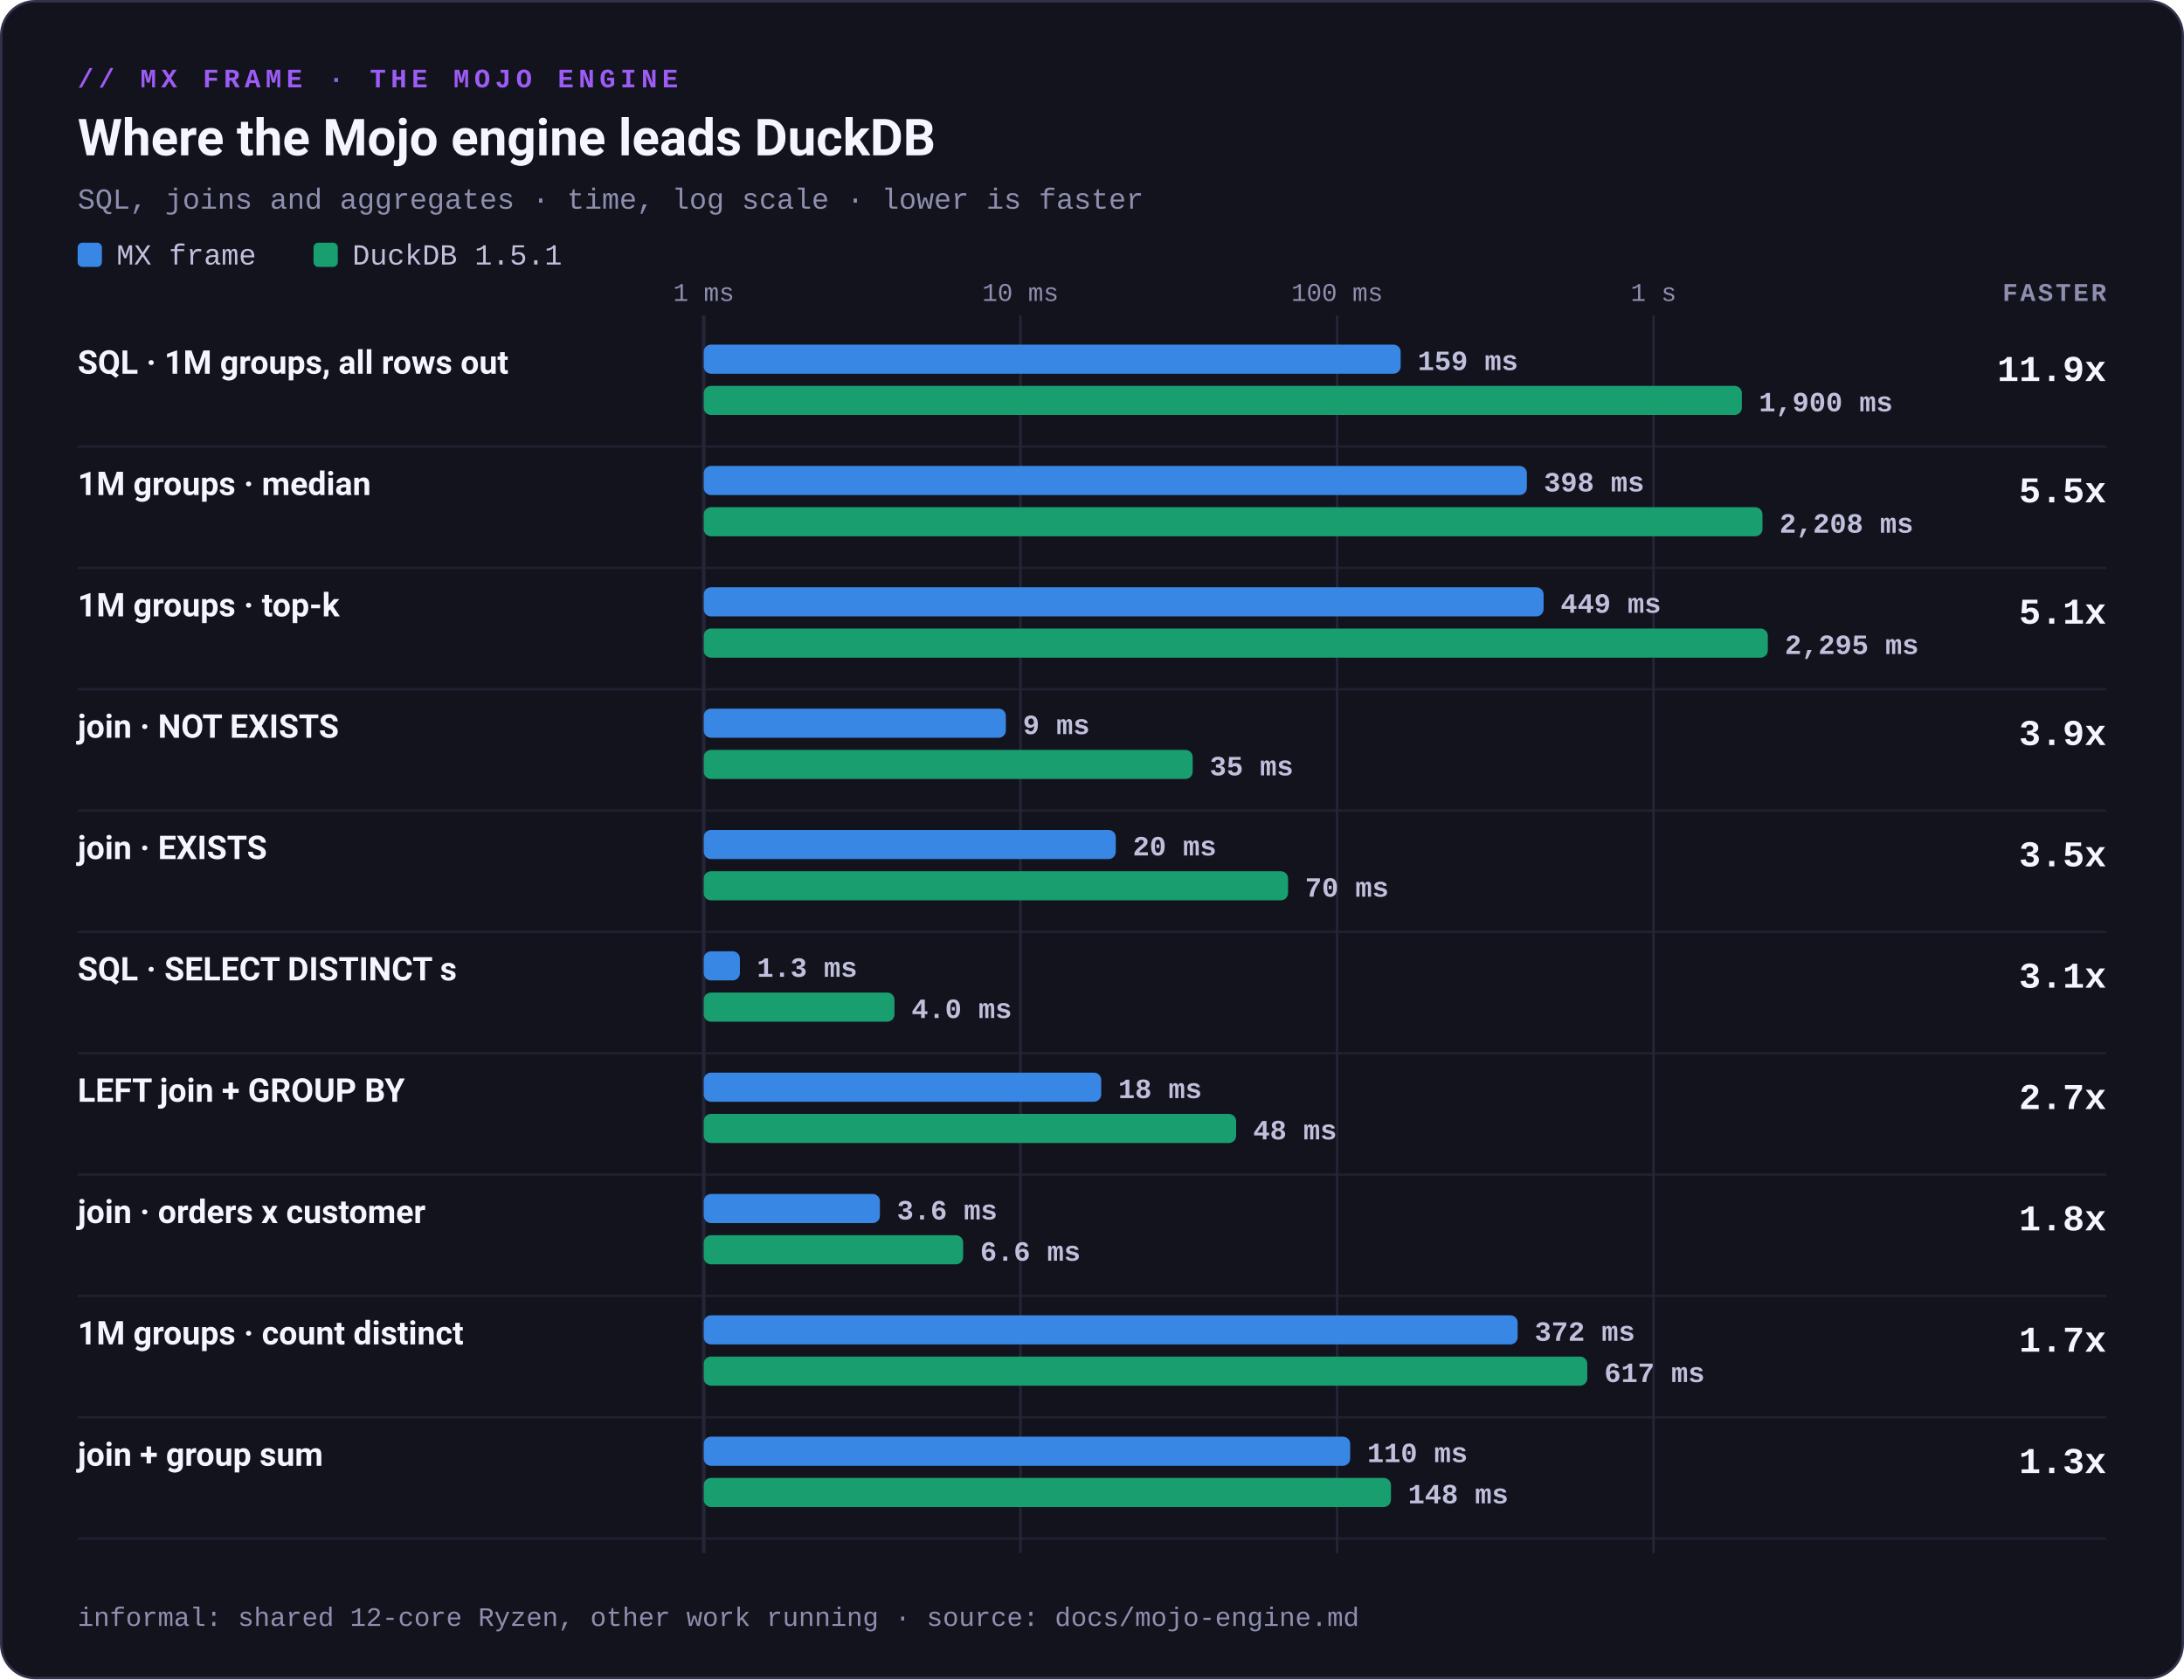
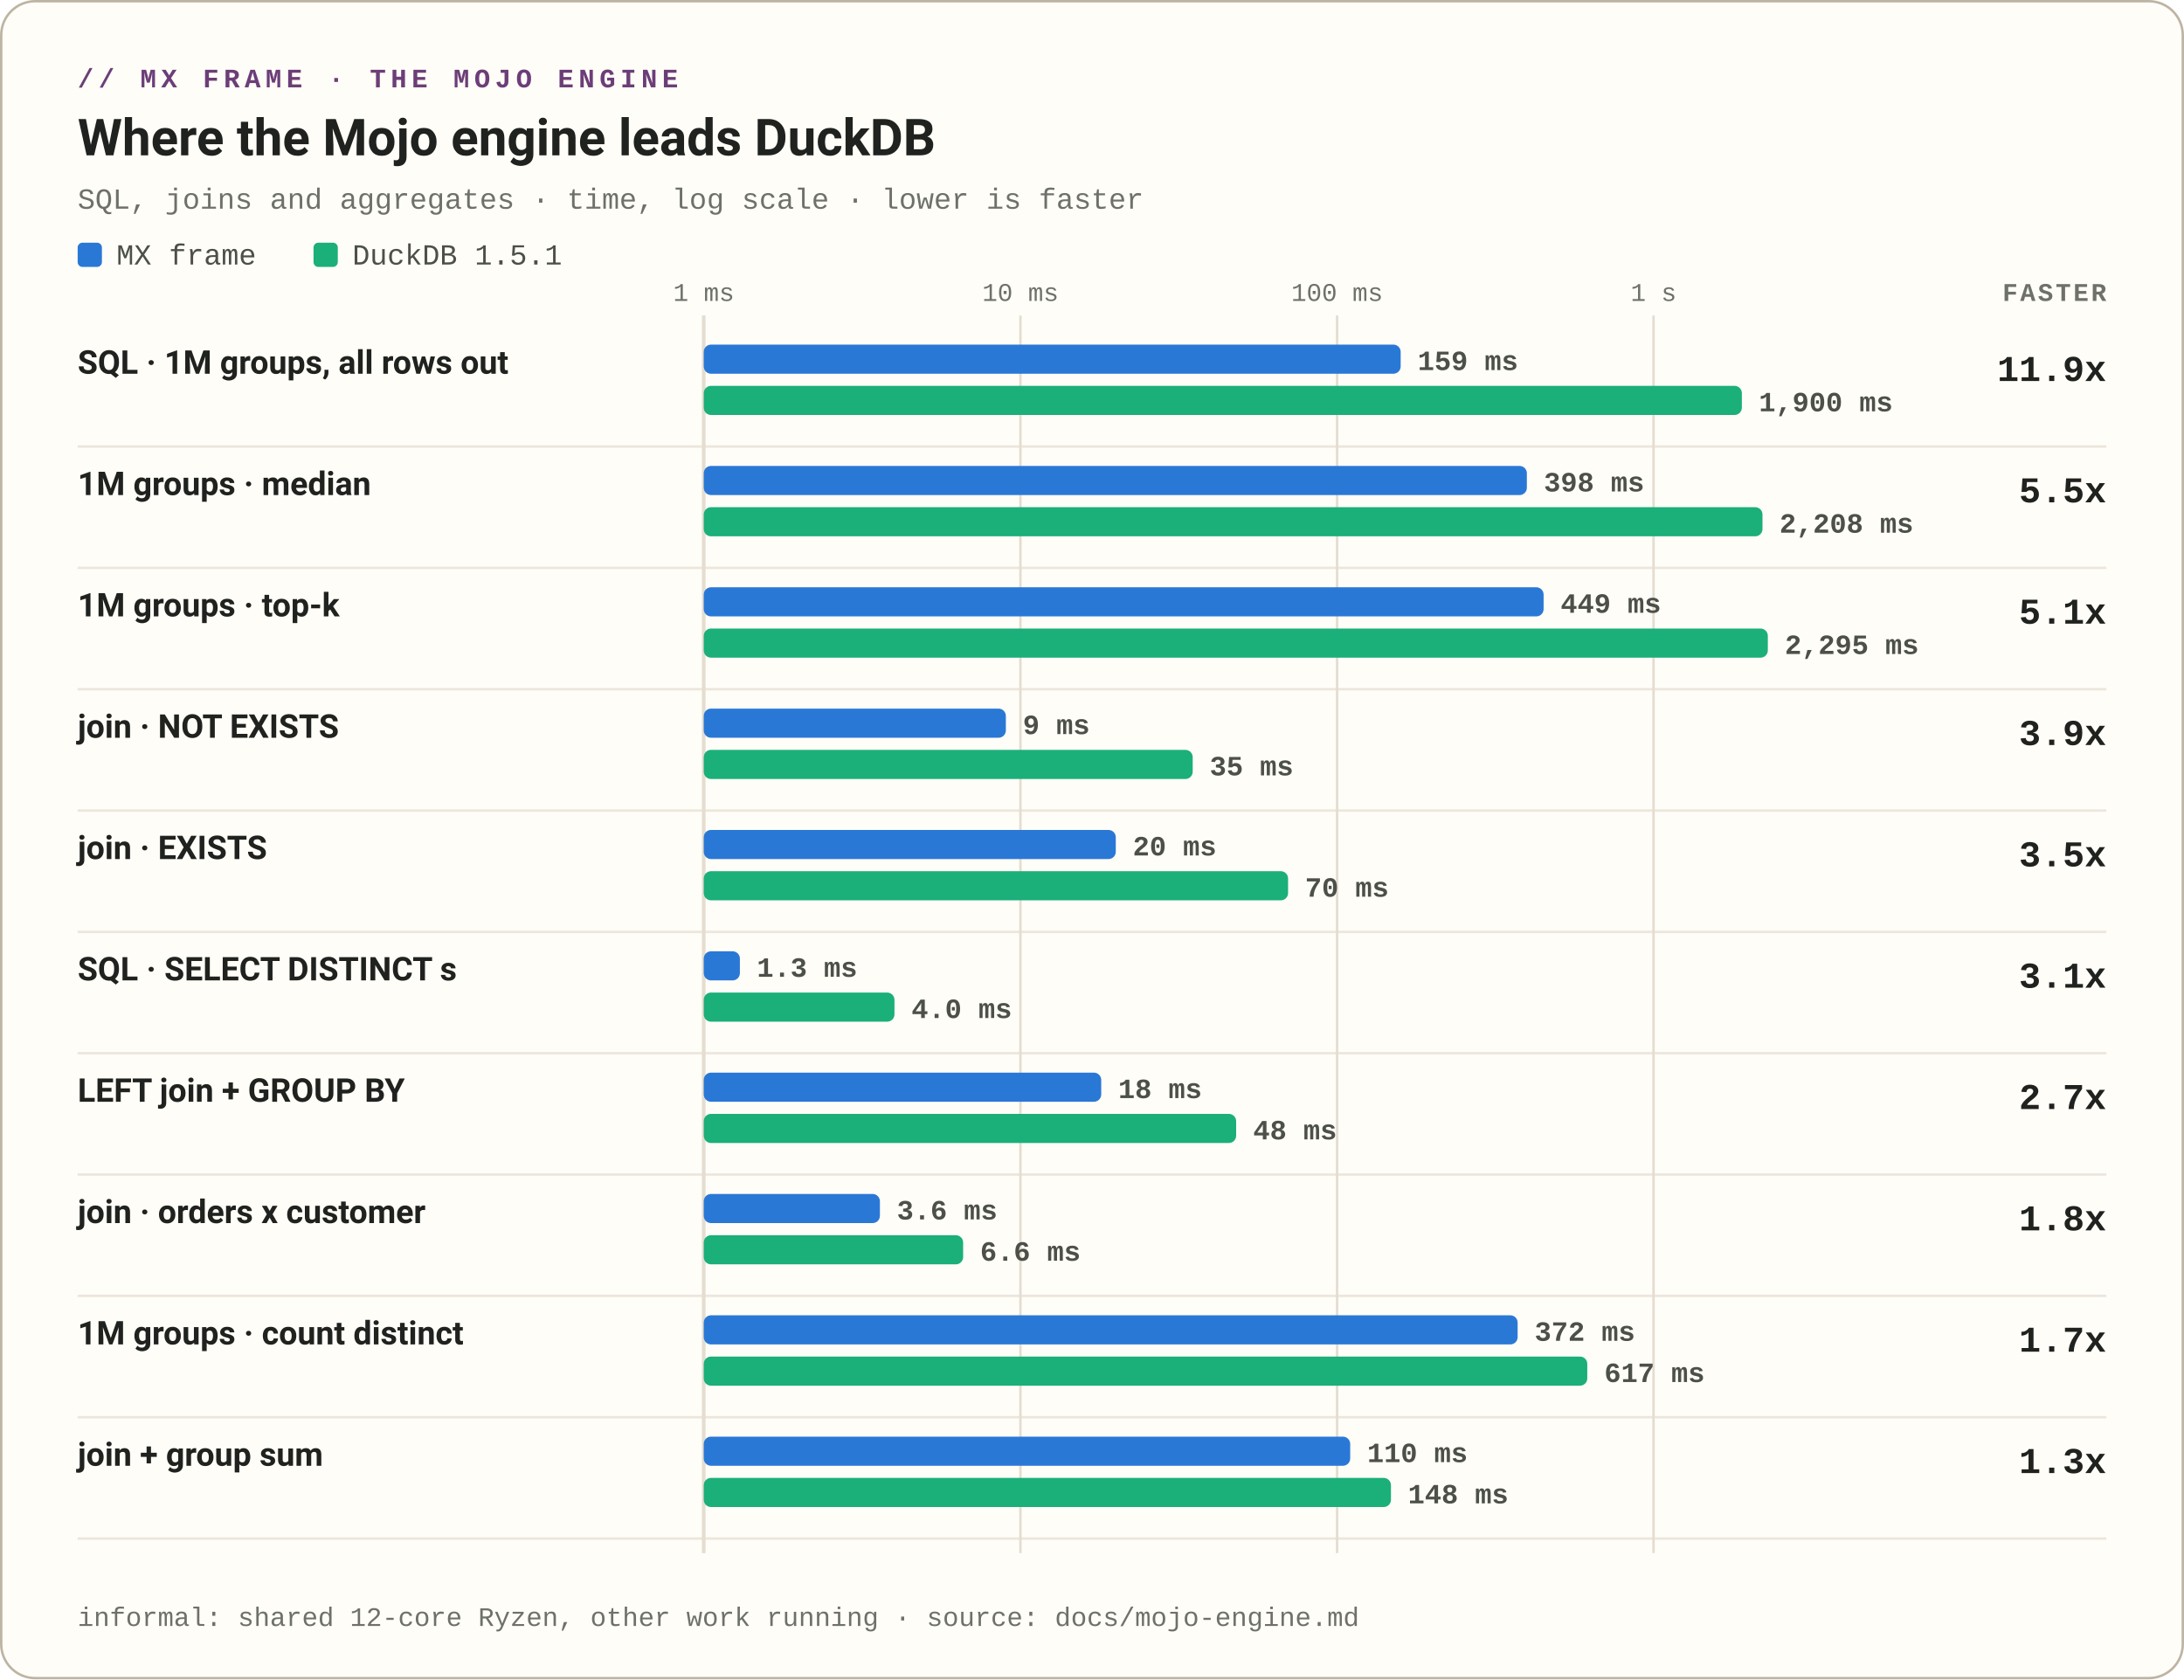
<svg xmlns="http://www.w3.org/2000/svg" width="900" height="692" viewBox="0 0 900 692" role="img" aria-labelledby="t d">
-   <rect x=".5" y=".5" width="899" height="691" rx="14" fill="#13131E" stroke="#32324C" />
-   <text x="32.0" y="36.0" font-family="ui-monospace, SFMono-Regular, Menlo, Consolas, 'Liberation Mono', monospace" font-size="11" font-weight="700" fill="#9D5CF5" text-anchor="start" letter-spacing="2">// MX FRAME · THE MOJO ENGINE</text>
-   <text x="32.0" y="64.0" font-family="system-ui, -apple-system, 'Segoe UI', Roboto, Helvetica, Arial, sans-serif" font-size="21" font-weight="700" fill="#F5F5FF" text-anchor="start">Where the Mojo engine leads DuckDB</text>
-   <text x="32.0" y="86.0" font-family="ui-monospace, SFMono-Regular, Menlo, Consolas, 'Liberation Mono', monospace" font-size="12" font-weight="400" fill="#8E8EAE" text-anchor="start">SQL, joins and aggregates · time, log scale · lower is faster</text>
-   <rect x="32" y="100" width="10" height="10" rx="2" fill="#3987e5" />
-   <text x="48.0" y="109.0" font-family="ui-monospace, SFMono-Regular, Menlo, Consolas, 'Liberation Mono', monospace" font-size="12" font-weight="400" fill="#C0C0DC" text-anchor="start">MX frame</text>
-   <rect x="129.2" y="100" width="10" height="10" rx="2" fill="#199e70" />
-   <text x="145.2" y="109.0" font-family="ui-monospace, SFMono-Regular, Menlo, Consolas, 'Liberation Mono', monospace" font-size="12" font-weight="400" fill="#C0C0DC" text-anchor="start">DuckDB 1.5.1</text>
-   <path d="M290.0 130V640" stroke="#252538" stroke-width="1.5" />
-   <text x="290.0" y="124.0" font-family="ui-monospace, SFMono-Regular, Menlo, Consolas, 'Liberation Mono', monospace" font-size="10.5" font-weight="400" fill="#8E8EAE" text-anchor="middle">1 ms</text>
-   <path d="M420.5 130V640" stroke="#252538" stroke-width="1" />
-   <text x="420.5" y="124.0" font-family="ui-monospace, SFMono-Regular, Menlo, Consolas, 'Liberation Mono', monospace" font-size="10.5" font-weight="400" fill="#8E8EAE" text-anchor="middle">10 ms</text>
-   <path d="M551.0 130V640" stroke="#252538" stroke-width="1" />
-   <text x="551.0" y="124.0" font-family="ui-monospace, SFMono-Regular, Menlo, Consolas, 'Liberation Mono', monospace" font-size="10.5" font-weight="400" fill="#8E8EAE" text-anchor="middle">100 ms</text>
-   <path d="M681.4 130V640" stroke="#252538" stroke-width="1" />
-   <text x="681.4" y="124.0" font-family="ui-monospace, SFMono-Regular, Menlo, Consolas, 'Liberation Mono', monospace" font-size="10.5" font-weight="400" fill="#8E8EAE" text-anchor="middle">1 s</text>
-   <text x="868.0" y="124.0" font-family="ui-monospace, SFMono-Regular, Menlo, Consolas, 'Liberation Mono', monospace" font-size="10.5" font-weight="700" fill="#8E8EAE" text-anchor="end" letter-spacing="1">FASTER</text>
-   <text x="32.0" y="154.0" font-family="system-ui, -apple-system, 'Segoe UI', Roboto, Helvetica, Arial, sans-serif" font-size="13.5" font-weight="600" fill="#F5F5FF" text-anchor="start">SQL · 1M groups, all rows out</text>
-   <rect x="290" y="142" width="287.2" height="12" rx="3" fill="#3987e5" />
-   <text x="584.2" y="152.5" font-family="ui-monospace, SFMono-Regular, Menlo, Consolas, 'Liberation Mono', monospace" font-size="11.5" font-weight="600" fill="#C0C0DC" text-anchor="start">159 ms</text>
-   <rect x="290" y="159" width="427.8" height="12" rx="3" fill="#199e70" />
-   <text x="724.8" y="169.5" font-family="ui-monospace, SFMono-Regular, Menlo, Consolas, 'Liberation Mono', monospace" font-size="11.5" font-weight="600" fill="#C0C0DC" text-anchor="start">1,900 ms</text>
-   <text x="868.0" y="157.0" font-family="ui-monospace, SFMono-Regular, Menlo, Consolas, 'Liberation Mono', monospace" font-size="15" font-weight="700" fill="#F5F5FF" text-anchor="end">11.9x</text>
-   <path d="M32 184H868" stroke="#252538" stroke-opacity=".7" />
-   <text x="32.0" y="204.0" font-family="system-ui, -apple-system, 'Segoe UI', Roboto, Helvetica, Arial, sans-serif" font-size="13.5" font-weight="600" fill="#F5F5FF" text-anchor="start">1M groups · median</text>
-   <rect x="290" y="192" width="339.2" height="12" rx="3" fill="#3987e5" />
-   <text x="636.2" y="202.5" font-family="ui-monospace, SFMono-Regular, Menlo, Consolas, 'Liberation Mono', monospace" font-size="11.5" font-weight="600" fill="#C0C0DC" text-anchor="start">398 ms</text>
-   <rect x="290" y="209" width="436.3" height="12" rx="3" fill="#199e70" />
-   <text x="733.3" y="219.5" font-family="ui-monospace, SFMono-Regular, Menlo, Consolas, 'Liberation Mono', monospace" font-size="11.5" font-weight="600" fill="#C0C0DC" text-anchor="start">2,208 ms</text>
-   <text x="868.0" y="207.0" font-family="ui-monospace, SFMono-Regular, Menlo, Consolas, 'Liberation Mono', monospace" font-size="15" font-weight="700" fill="#F5F5FF" text-anchor="end">5.5x</text>
-   <path d="M32 234H868" stroke="#252538" stroke-opacity=".7" />
-   <text x="32.0" y="254.0" font-family="system-ui, -apple-system, 'Segoe UI', Roboto, Helvetica, Arial, sans-serif" font-size="13.5" font-weight="600" fill="#F5F5FF" text-anchor="start">1M groups · top-k</text>
-   <rect x="290" y="242" width="346.1" height="12" rx="3" fill="#3987e5" />
-   <text x="643.1" y="252.5" font-family="ui-monospace, SFMono-Regular, Menlo, Consolas, 'Liberation Mono', monospace" font-size="11.5" font-weight="600" fill="#C0C0DC" text-anchor="start">449 ms</text>
-   <rect x="290" y="259" width="438.5" height="12" rx="3" fill="#199e70" />
-   <text x="735.5" y="269.5" font-family="ui-monospace, SFMono-Regular, Menlo, Consolas, 'Liberation Mono', monospace" font-size="11.5" font-weight="600" fill="#C0C0DC" text-anchor="start">2,295 ms</text>
-   <text x="868.0" y="257.0" font-family="ui-monospace, SFMono-Regular, Menlo, Consolas, 'Liberation Mono', monospace" font-size="15" font-weight="700" fill="#F5F5FF" text-anchor="end">5.1x</text>
-   <path d="M32 284H868" stroke="#252538" stroke-opacity=".7" />
-   <text x="32.0" y="304.0" font-family="system-ui, -apple-system, 'Segoe UI', Roboto, Helvetica, Arial, sans-serif" font-size="13.5" font-weight="600" fill="#F5F5FF" text-anchor="start">join · NOT EXISTS</text>
-   <rect x="290" y="292" width="124.5" height="12" rx="3" fill="#3987e5" />
-   <text x="421.5" y="302.5" font-family="ui-monospace, SFMono-Regular, Menlo, Consolas, 'Liberation Mono', monospace" font-size="11.5" font-weight="600" fill="#C0C0DC" text-anchor="start">9 ms</text>
-   <rect x="290" y="309" width="201.5" height="12" rx="3" fill="#199e70" />
-   <text x="498.5" y="319.5" font-family="ui-monospace, SFMono-Regular, Menlo, Consolas, 'Liberation Mono', monospace" font-size="11.5" font-weight="600" fill="#C0C0DC" text-anchor="start">35 ms</text>
-   <text x="868.0" y="307.0" font-family="ui-monospace, SFMono-Regular, Menlo, Consolas, 'Liberation Mono', monospace" font-size="15" font-weight="700" fill="#F5F5FF" text-anchor="end">3.9x</text>
-   <path d="M32 334H868" stroke="#252538" stroke-opacity=".7" />
-   <text x="32.0" y="354.0" font-family="system-ui, -apple-system, 'Segoe UI', Roboto, Helvetica, Arial, sans-serif" font-size="13.5" font-weight="600" fill="#F5F5FF" text-anchor="start">join · EXISTS</text>
-   <rect x="290" y="342" width="169.8" height="12" rx="3" fill="#3987e5" />
-   <text x="466.8" y="352.5" font-family="ui-monospace, SFMono-Regular, Menlo, Consolas, 'Liberation Mono', monospace" font-size="11.5" font-weight="600" fill="#C0C0DC" text-anchor="start">20 ms</text>
-   <rect x="290" y="359" width="240.8" height="12" rx="3" fill="#199e70" />
-   <text x="537.8" y="369.5" font-family="ui-monospace, SFMono-Regular, Menlo, Consolas, 'Liberation Mono', monospace" font-size="11.5" font-weight="600" fill="#C0C0DC" text-anchor="start">70 ms</text>
-   <text x="868.0" y="357.0" font-family="ui-monospace, SFMono-Regular, Menlo, Consolas, 'Liberation Mono', monospace" font-size="15" font-weight="700" fill="#F5F5FF" text-anchor="end">3.5x</text>
-   <path d="M32 384H868" stroke="#252538" stroke-opacity=".7" />
-   <text x="32.0" y="404.0" font-family="system-ui, -apple-system, 'Segoe UI', Roboto, Helvetica, Arial, sans-serif" font-size="13.5" font-weight="600" fill="#F5F5FF" text-anchor="start">SQL · SELECT DISTINCT s</text>
-   <rect x="290" y="392" width="14.9" height="12" rx="3" fill="#3987e5" />
-   <text x="311.9" y="402.5" font-family="ui-monospace, SFMono-Regular, Menlo, Consolas, 'Liberation Mono', monospace" font-size="11.5" font-weight="600" fill="#C0C0DC" text-anchor="start">1.3 ms</text>
-   <rect x="290" y="409" width="78.6" height="12" rx="3" fill="#199e70" />
-   <text x="375.6" y="419.5" font-family="ui-monospace, SFMono-Regular, Menlo, Consolas, 'Liberation Mono', monospace" font-size="11.5" font-weight="600" fill="#C0C0DC" text-anchor="start">4.0 ms</text>
-   <text x="868.0" y="407.0" font-family="ui-monospace, SFMono-Regular, Menlo, Consolas, 'Liberation Mono', monospace" font-size="15" font-weight="700" fill="#F5F5FF" text-anchor="end">3.1x</text>
-   <path d="M32 434H868" stroke="#252538" stroke-opacity=".7" />
-   <text x="32.0" y="454.0" font-family="system-ui, -apple-system, 'Segoe UI', Roboto, Helvetica, Arial, sans-serif" font-size="13.5" font-weight="600" fill="#F5F5FF" text-anchor="start">LEFT join + GROUP BY</text>
-   <rect x="290" y="442" width="163.8" height="12" rx="3" fill="#3987e5" />
-   <text x="460.8" y="452.5" font-family="ui-monospace, SFMono-Regular, Menlo, Consolas, 'Liberation Mono', monospace" font-size="11.5" font-weight="600" fill="#C0C0DC" text-anchor="start">18 ms</text>
-   <rect x="290" y="459" width="219.4" height="12" rx="3" fill="#199e70" />
-   <text x="516.4" y="469.5" font-family="ui-monospace, SFMono-Regular, Menlo, Consolas, 'Liberation Mono', monospace" font-size="11.5" font-weight="600" fill="#C0C0DC" text-anchor="start">48 ms</text>
-   <text x="868.0" y="457.0" font-family="ui-monospace, SFMono-Regular, Menlo, Consolas, 'Liberation Mono', monospace" font-size="15" font-weight="700" fill="#F5F5FF" text-anchor="end">2.7x</text>
-   <path d="M32 484H868" stroke="#252538" stroke-opacity=".7" />
-   <text x="32.0" y="504.0" font-family="system-ui, -apple-system, 'Segoe UI', Roboto, Helvetica, Arial, sans-serif" font-size="13.5" font-weight="600" fill="#F5F5FF" text-anchor="start">join · orders x customer</text>
-   <rect x="290" y="492" width="72.6" height="12" rx="3" fill="#3987e5" />
-   <text x="369.6" y="502.5" font-family="ui-monospace, SFMono-Regular, Menlo, Consolas, 'Liberation Mono', monospace" font-size="11.5" font-weight="600" fill="#C0C0DC" text-anchor="start">3.6 ms</text>
-   <rect x="290" y="509" width="106.9" height="12" rx="3" fill="#199e70" />
-   <text x="403.9" y="519.5" font-family="ui-monospace, SFMono-Regular, Menlo, Consolas, 'Liberation Mono', monospace" font-size="11.5" font-weight="600" fill="#C0C0DC" text-anchor="start">6.6 ms</text>
-   <text x="868.0" y="507.0" font-family="ui-monospace, SFMono-Regular, Menlo, Consolas, 'Liberation Mono', monospace" font-size="15" font-weight="700" fill="#F5F5FF" text-anchor="end">1.8x</text>
-   <path d="M32 534H868" stroke="#252538" stroke-opacity=".7" />
-   <text x="32.0" y="554.0" font-family="system-ui, -apple-system, 'Segoe UI', Roboto, Helvetica, Arial, sans-serif" font-size="13.5" font-weight="600" fill="#F5F5FF" text-anchor="start">1M groups · count distinct</text>
-   <rect x="290" y="542" width="335.4" height="12" rx="3" fill="#3987e5" />
-   <text x="632.4" y="552.5" font-family="ui-monospace, SFMono-Regular, Menlo, Consolas, 'Liberation Mono', monospace" font-size="11.5" font-weight="600" fill="#C0C0DC" text-anchor="start">372 ms</text>
-   <rect x="290" y="559" width="364.1" height="12" rx="3" fill="#199e70" />
-   <text x="661.1" y="569.5" font-family="ui-monospace, SFMono-Regular, Menlo, Consolas, 'Liberation Mono', monospace" font-size="11.5" font-weight="600" fill="#C0C0DC" text-anchor="start">617 ms</text>
-   <text x="868.0" y="557.0" font-family="ui-monospace, SFMono-Regular, Menlo, Consolas, 'Liberation Mono', monospace" font-size="15" font-weight="700" fill="#F5F5FF" text-anchor="end">1.7x</text>
-   <path d="M32 584H868" stroke="#252538" stroke-opacity=".7" />
-   <text x="32.0" y="604.0" font-family="system-ui, -apple-system, 'Segoe UI', Roboto, Helvetica, Arial, sans-serif" font-size="13.5" font-weight="600" fill="#F5F5FF" text-anchor="start">join + group sum</text>
-   <rect x="290" y="592" width="266.4" height="12" rx="3" fill="#3987e5" />
-   <text x="563.4" y="602.5" font-family="ui-monospace, SFMono-Regular, Menlo, Consolas, 'Liberation Mono', monospace" font-size="11.5" font-weight="600" fill="#C0C0DC" text-anchor="start">110 ms</text>
-   <rect x="290" y="609" width="283.2" height="12" rx="3" fill="#199e70" />
-   <text x="580.2" y="619.5" font-family="ui-monospace, SFMono-Regular, Menlo, Consolas, 'Liberation Mono', monospace" font-size="11.5" font-weight="600" fill="#C0C0DC" text-anchor="start">148 ms</text>
-   <text x="868.0" y="607.0" font-family="ui-monospace, SFMono-Regular, Menlo, Consolas, 'Liberation Mono', monospace" font-size="15" font-weight="700" fill="#F5F5FF" text-anchor="end">1.3x</text>
-   <path d="M32 634H868" stroke="#252538" stroke-opacity=".7" />
-   <text x="32.0" y="670.0" font-family="ui-monospace, SFMono-Regular, Menlo, Consolas, 'Liberation Mono', monospace" font-size="11" font-weight="400" fill="#8E8EAE" text-anchor="start">informal: shared 12-core Ryzen, other work running · source: docs/mojo-engine.md</text>
+   <rect x=".5" y=".5" width="899" height="691" rx="14" fill="#FFFDF8" stroke="#BEB4A4" />
+   <text x="32.0" y="36.0" font-family="ui-monospace, SFMono-Regular, Menlo, Consolas, 'Liberation Mono', monospace" font-size="11" font-weight="700" fill="#6C3E78" text-anchor="start" letter-spacing="2">// MX FRAME · THE MOJO ENGINE</text>
+   <text x="32.0" y="64.0" font-family="system-ui, -apple-system, 'Segoe UI', Roboto, Helvetica, Arial, sans-serif" font-size="21" font-weight="700" fill="#20221F" text-anchor="start">Where the Mojo engine leads DuckDB</text>
+   <text x="32.0" y="86.0" font-family="ui-monospace, SFMono-Regular, Menlo, Consolas, 'Liberation Mono', monospace" font-size="12" font-weight="400" fill="#6E716A" text-anchor="start">SQL, joins and aggregates · time, log scale · lower is faster</text>
+   <rect x="32" y="100" width="10" height="10" rx="2" fill="#2a78d6" />
+   <text x="48.0" y="109.0" font-family="ui-monospace, SFMono-Regular, Menlo, Consolas, 'Liberation Mono', monospace" font-size="12" font-weight="400" fill="#4C5049" text-anchor="start">MX frame</text>
+   <rect x="129.2" y="100" width="10" height="10" rx="2" fill="#1baf7a" />
+   <text x="145.2" y="109.0" font-family="ui-monospace, SFMono-Regular, Menlo, Consolas, 'Liberation Mono', monospace" font-size="12" font-weight="400" fill="#4C5049" text-anchor="start">DuckDB 1.5.1</text>
+   <path d="M290.0 130V640" stroke="#E4DDD0" stroke-width="1.5" />
+   <text x="290.0" y="124.0" font-family="ui-monospace, SFMono-Regular, Menlo, Consolas, 'Liberation Mono', monospace" font-size="10.5" font-weight="400" fill="#6E716A" text-anchor="middle">1 ms</text>
+   <path d="M420.5 130V640" stroke="#E4DDD0" stroke-width="1" />
+   <text x="420.5" y="124.0" font-family="ui-monospace, SFMono-Regular, Menlo, Consolas, 'Liberation Mono', monospace" font-size="10.5" font-weight="400" fill="#6E716A" text-anchor="middle">10 ms</text>
+   <path d="M551.0 130V640" stroke="#E4DDD0" stroke-width="1" />
+   <text x="551.0" y="124.0" font-family="ui-monospace, SFMono-Regular, Menlo, Consolas, 'Liberation Mono', monospace" font-size="10.5" font-weight="400" fill="#6E716A" text-anchor="middle">100 ms</text>
+   <path d="M681.4 130V640" stroke="#E4DDD0" stroke-width="1" />
+   <text x="681.4" y="124.0" font-family="ui-monospace, SFMono-Regular, Menlo, Consolas, 'Liberation Mono', monospace" font-size="10.5" font-weight="400" fill="#6E716A" text-anchor="middle">1 s</text>
+   <text x="868.0" y="124.0" font-family="ui-monospace, SFMono-Regular, Menlo, Consolas, 'Liberation Mono', monospace" font-size="10.5" font-weight="700" fill="#6E716A" text-anchor="end" letter-spacing="1">FASTER</text>
+   <text x="32.0" y="154.0" font-family="system-ui, -apple-system, 'Segoe UI', Roboto, Helvetica, Arial, sans-serif" font-size="13.5" font-weight="600" fill="#20221F" text-anchor="start">SQL · 1M groups, all rows out</text>
+   <rect x="290" y="142" width="287.2" height="12" rx="3" fill="#2a78d6" />
+   <text x="584.2" y="152.5" font-family="ui-monospace, SFMono-Regular, Menlo, Consolas, 'Liberation Mono', monospace" font-size="11.5" font-weight="600" fill="#4C5049" text-anchor="start">159 ms</text>
+   <rect x="290" y="159" width="427.8" height="12" rx="3" fill="#1baf7a" />
+   <text x="724.8" y="169.5" font-family="ui-monospace, SFMono-Regular, Menlo, Consolas, 'Liberation Mono', monospace" font-size="11.5" font-weight="600" fill="#4C5049" text-anchor="start">1,900 ms</text>
+   <text x="868.0" y="157.0" font-family="ui-monospace, SFMono-Regular, Menlo, Consolas, 'Liberation Mono', monospace" font-size="15" font-weight="700" fill="#20221F" text-anchor="end">11.9x</text>
+   <path d="M32 184H868" stroke="#E4DDD0" stroke-opacity=".7" />
+   <text x="32.0" y="204.0" font-family="system-ui, -apple-system, 'Segoe UI', Roboto, Helvetica, Arial, sans-serif" font-size="13.5" font-weight="600" fill="#20221F" text-anchor="start">1M groups · median</text>
+   <rect x="290" y="192" width="339.2" height="12" rx="3" fill="#2a78d6" />
+   <text x="636.2" y="202.5" font-family="ui-monospace, SFMono-Regular, Menlo, Consolas, 'Liberation Mono', monospace" font-size="11.5" font-weight="600" fill="#4C5049" text-anchor="start">398 ms</text>
+   <rect x="290" y="209" width="436.3" height="12" rx="3" fill="#1baf7a" />
+   <text x="733.3" y="219.5" font-family="ui-monospace, SFMono-Regular, Menlo, Consolas, 'Liberation Mono', monospace" font-size="11.5" font-weight="600" fill="#4C5049" text-anchor="start">2,208 ms</text>
+   <text x="868.0" y="207.0" font-family="ui-monospace, SFMono-Regular, Menlo, Consolas, 'Liberation Mono', monospace" font-size="15" font-weight="700" fill="#20221F" text-anchor="end">5.5x</text>
+   <path d="M32 234H868" stroke="#E4DDD0" stroke-opacity=".7" />
+   <text x="32.0" y="254.0" font-family="system-ui, -apple-system, 'Segoe UI', Roboto, Helvetica, Arial, sans-serif" font-size="13.5" font-weight="600" fill="#20221F" text-anchor="start">1M groups · top-k</text>
+   <rect x="290" y="242" width="346.1" height="12" rx="3" fill="#2a78d6" />
+   <text x="643.1" y="252.5" font-family="ui-monospace, SFMono-Regular, Menlo, Consolas, 'Liberation Mono', monospace" font-size="11.5" font-weight="600" fill="#4C5049" text-anchor="start">449 ms</text>
+   <rect x="290" y="259" width="438.5" height="12" rx="3" fill="#1baf7a" />
+   <text x="735.5" y="269.5" font-family="ui-monospace, SFMono-Regular, Menlo, Consolas, 'Liberation Mono', monospace" font-size="11.5" font-weight="600" fill="#4C5049" text-anchor="start">2,295 ms</text>
+   <text x="868.0" y="257.0" font-family="ui-monospace, SFMono-Regular, Menlo, Consolas, 'Liberation Mono', monospace" font-size="15" font-weight="700" fill="#20221F" text-anchor="end">5.1x</text>
+   <path d="M32 284H868" stroke="#E4DDD0" stroke-opacity=".7" />
+   <text x="32.0" y="304.0" font-family="system-ui, -apple-system, 'Segoe UI', Roboto, Helvetica, Arial, sans-serif" font-size="13.5" font-weight="600" fill="#20221F" text-anchor="start">join · NOT EXISTS</text>
+   <rect x="290" y="292" width="124.5" height="12" rx="3" fill="#2a78d6" />
+   <text x="421.5" y="302.5" font-family="ui-monospace, SFMono-Regular, Menlo, Consolas, 'Liberation Mono', monospace" font-size="11.5" font-weight="600" fill="#4C5049" text-anchor="start">9 ms</text>
+   <rect x="290" y="309" width="201.5" height="12" rx="3" fill="#1baf7a" />
+   <text x="498.5" y="319.5" font-family="ui-monospace, SFMono-Regular, Menlo, Consolas, 'Liberation Mono', monospace" font-size="11.5" font-weight="600" fill="#4C5049" text-anchor="start">35 ms</text>
+   <text x="868.0" y="307.0" font-family="ui-monospace, SFMono-Regular, Menlo, Consolas, 'Liberation Mono', monospace" font-size="15" font-weight="700" fill="#20221F" text-anchor="end">3.9x</text>
+   <path d="M32 334H868" stroke="#E4DDD0" stroke-opacity=".7" />
+   <text x="32.0" y="354.0" font-family="system-ui, -apple-system, 'Segoe UI', Roboto, Helvetica, Arial, sans-serif" font-size="13.5" font-weight="600" fill="#20221F" text-anchor="start">join · EXISTS</text>
+   <rect x="290" y="342" width="169.8" height="12" rx="3" fill="#2a78d6" />
+   <text x="466.8" y="352.5" font-family="ui-monospace, SFMono-Regular, Menlo, Consolas, 'Liberation Mono', monospace" font-size="11.5" font-weight="600" fill="#4C5049" text-anchor="start">20 ms</text>
+   <rect x="290" y="359" width="240.8" height="12" rx="3" fill="#1baf7a" />
+   <text x="537.8" y="369.5" font-family="ui-monospace, SFMono-Regular, Menlo, Consolas, 'Liberation Mono', monospace" font-size="11.5" font-weight="600" fill="#4C5049" text-anchor="start">70 ms</text>
+   <text x="868.0" y="357.0" font-family="ui-monospace, SFMono-Regular, Menlo, Consolas, 'Liberation Mono', monospace" font-size="15" font-weight="700" fill="#20221F" text-anchor="end">3.5x</text>
+   <path d="M32 384H868" stroke="#E4DDD0" stroke-opacity=".7" />
+   <text x="32.0" y="404.0" font-family="system-ui, -apple-system, 'Segoe UI', Roboto, Helvetica, Arial, sans-serif" font-size="13.5" font-weight="600" fill="#20221F" text-anchor="start">SQL · SELECT DISTINCT s</text>
+   <rect x="290" y="392" width="14.9" height="12" rx="3" fill="#2a78d6" />
+   <text x="311.9" y="402.5" font-family="ui-monospace, SFMono-Regular, Menlo, Consolas, 'Liberation Mono', monospace" font-size="11.5" font-weight="600" fill="#4C5049" text-anchor="start">1.3 ms</text>
+   <rect x="290" y="409" width="78.6" height="12" rx="3" fill="#1baf7a" />
+   <text x="375.6" y="419.5" font-family="ui-monospace, SFMono-Regular, Menlo, Consolas, 'Liberation Mono', monospace" font-size="11.5" font-weight="600" fill="#4C5049" text-anchor="start">4.0 ms</text>
+   <text x="868.0" y="407.0" font-family="ui-monospace, SFMono-Regular, Menlo, Consolas, 'Liberation Mono', monospace" font-size="15" font-weight="700" fill="#20221F" text-anchor="end">3.1x</text>
+   <path d="M32 434H868" stroke="#E4DDD0" stroke-opacity=".7" />
+   <text x="32.0" y="454.0" font-family="system-ui, -apple-system, 'Segoe UI', Roboto, Helvetica, Arial, sans-serif" font-size="13.5" font-weight="600" fill="#20221F" text-anchor="start">LEFT join + GROUP BY</text>
+   <rect x="290" y="442" width="163.8" height="12" rx="3" fill="#2a78d6" />
+   <text x="460.8" y="452.5" font-family="ui-monospace, SFMono-Regular, Menlo, Consolas, 'Liberation Mono', monospace" font-size="11.5" font-weight="600" fill="#4C5049" text-anchor="start">18 ms</text>
+   <rect x="290" y="459" width="219.4" height="12" rx="3" fill="#1baf7a" />
+   <text x="516.4" y="469.5" font-family="ui-monospace, SFMono-Regular, Menlo, Consolas, 'Liberation Mono', monospace" font-size="11.5" font-weight="600" fill="#4C5049" text-anchor="start">48 ms</text>
+   <text x="868.0" y="457.0" font-family="ui-monospace, SFMono-Regular, Menlo, Consolas, 'Liberation Mono', monospace" font-size="15" font-weight="700" fill="#20221F" text-anchor="end">2.7x</text>
+   <path d="M32 484H868" stroke="#E4DDD0" stroke-opacity=".7" />
+   <text x="32.0" y="504.0" font-family="system-ui, -apple-system, 'Segoe UI', Roboto, Helvetica, Arial, sans-serif" font-size="13.5" font-weight="600" fill="#20221F" text-anchor="start">join · orders x customer</text>
+   <rect x="290" y="492" width="72.6" height="12" rx="3" fill="#2a78d6" />
+   <text x="369.6" y="502.5" font-family="ui-monospace, SFMono-Regular, Menlo, Consolas, 'Liberation Mono', monospace" font-size="11.5" font-weight="600" fill="#4C5049" text-anchor="start">3.6 ms</text>
+   <rect x="290" y="509" width="106.9" height="12" rx="3" fill="#1baf7a" />
+   <text x="403.9" y="519.5" font-family="ui-monospace, SFMono-Regular, Menlo, Consolas, 'Liberation Mono', monospace" font-size="11.5" font-weight="600" fill="#4C5049" text-anchor="start">6.6 ms</text>
+   <text x="868.0" y="507.0" font-family="ui-monospace, SFMono-Regular, Menlo, Consolas, 'Liberation Mono', monospace" font-size="15" font-weight="700" fill="#20221F" text-anchor="end">1.8x</text>
+   <path d="M32 534H868" stroke="#E4DDD0" stroke-opacity=".7" />
+   <text x="32.0" y="554.0" font-family="system-ui, -apple-system, 'Segoe UI', Roboto, Helvetica, Arial, sans-serif" font-size="13.5" font-weight="600" fill="#20221F" text-anchor="start">1M groups · count distinct</text>
+   <rect x="290" y="542" width="335.4" height="12" rx="3" fill="#2a78d6" />
+   <text x="632.4" y="552.5" font-family="ui-monospace, SFMono-Regular, Menlo, Consolas, 'Liberation Mono', monospace" font-size="11.5" font-weight="600" fill="#4C5049" text-anchor="start">372 ms</text>
+   <rect x="290" y="559" width="364.1" height="12" rx="3" fill="#1baf7a" />
+   <text x="661.1" y="569.5" font-family="ui-monospace, SFMono-Regular, Menlo, Consolas, 'Liberation Mono', monospace" font-size="11.5" font-weight="600" fill="#4C5049" text-anchor="start">617 ms</text>
+   <text x="868.0" y="557.0" font-family="ui-monospace, SFMono-Regular, Menlo, Consolas, 'Liberation Mono', monospace" font-size="15" font-weight="700" fill="#20221F" text-anchor="end">1.7x</text>
+   <path d="M32 584H868" stroke="#E4DDD0" stroke-opacity=".7" />
+   <text x="32.0" y="604.0" font-family="system-ui, -apple-system, 'Segoe UI', Roboto, Helvetica, Arial, sans-serif" font-size="13.5" font-weight="600" fill="#20221F" text-anchor="start">join + group sum</text>
+   <rect x="290" y="592" width="266.4" height="12" rx="3" fill="#2a78d6" />
+   <text x="563.4" y="602.5" font-family="ui-monospace, SFMono-Regular, Menlo, Consolas, 'Liberation Mono', monospace" font-size="11.5" font-weight="600" fill="#4C5049" text-anchor="start">110 ms</text>
+   <rect x="290" y="609" width="283.2" height="12" rx="3" fill="#1baf7a" />
+   <text x="580.2" y="619.5" font-family="ui-monospace, SFMono-Regular, Menlo, Consolas, 'Liberation Mono', monospace" font-size="11.5" font-weight="600" fill="#4C5049" text-anchor="start">148 ms</text>
+   <text x="868.0" y="607.0" font-family="ui-monospace, SFMono-Regular, Menlo, Consolas, 'Liberation Mono', monospace" font-size="15" font-weight="700" fill="#20221F" text-anchor="end">1.3x</text>
+   <path d="M32 634H868" stroke="#E4DDD0" stroke-opacity=".7" />
+   <text x="32.0" y="670.0" font-family="ui-monospace, SFMono-Regular, Menlo, Consolas, 'Liberation Mono', monospace" font-size="11" font-weight="400" fill="#6E716A" text-anchor="start">informal: shared 12-core Ryzen, other work running · source: docs/mojo-engine.md</text>
</svg>
